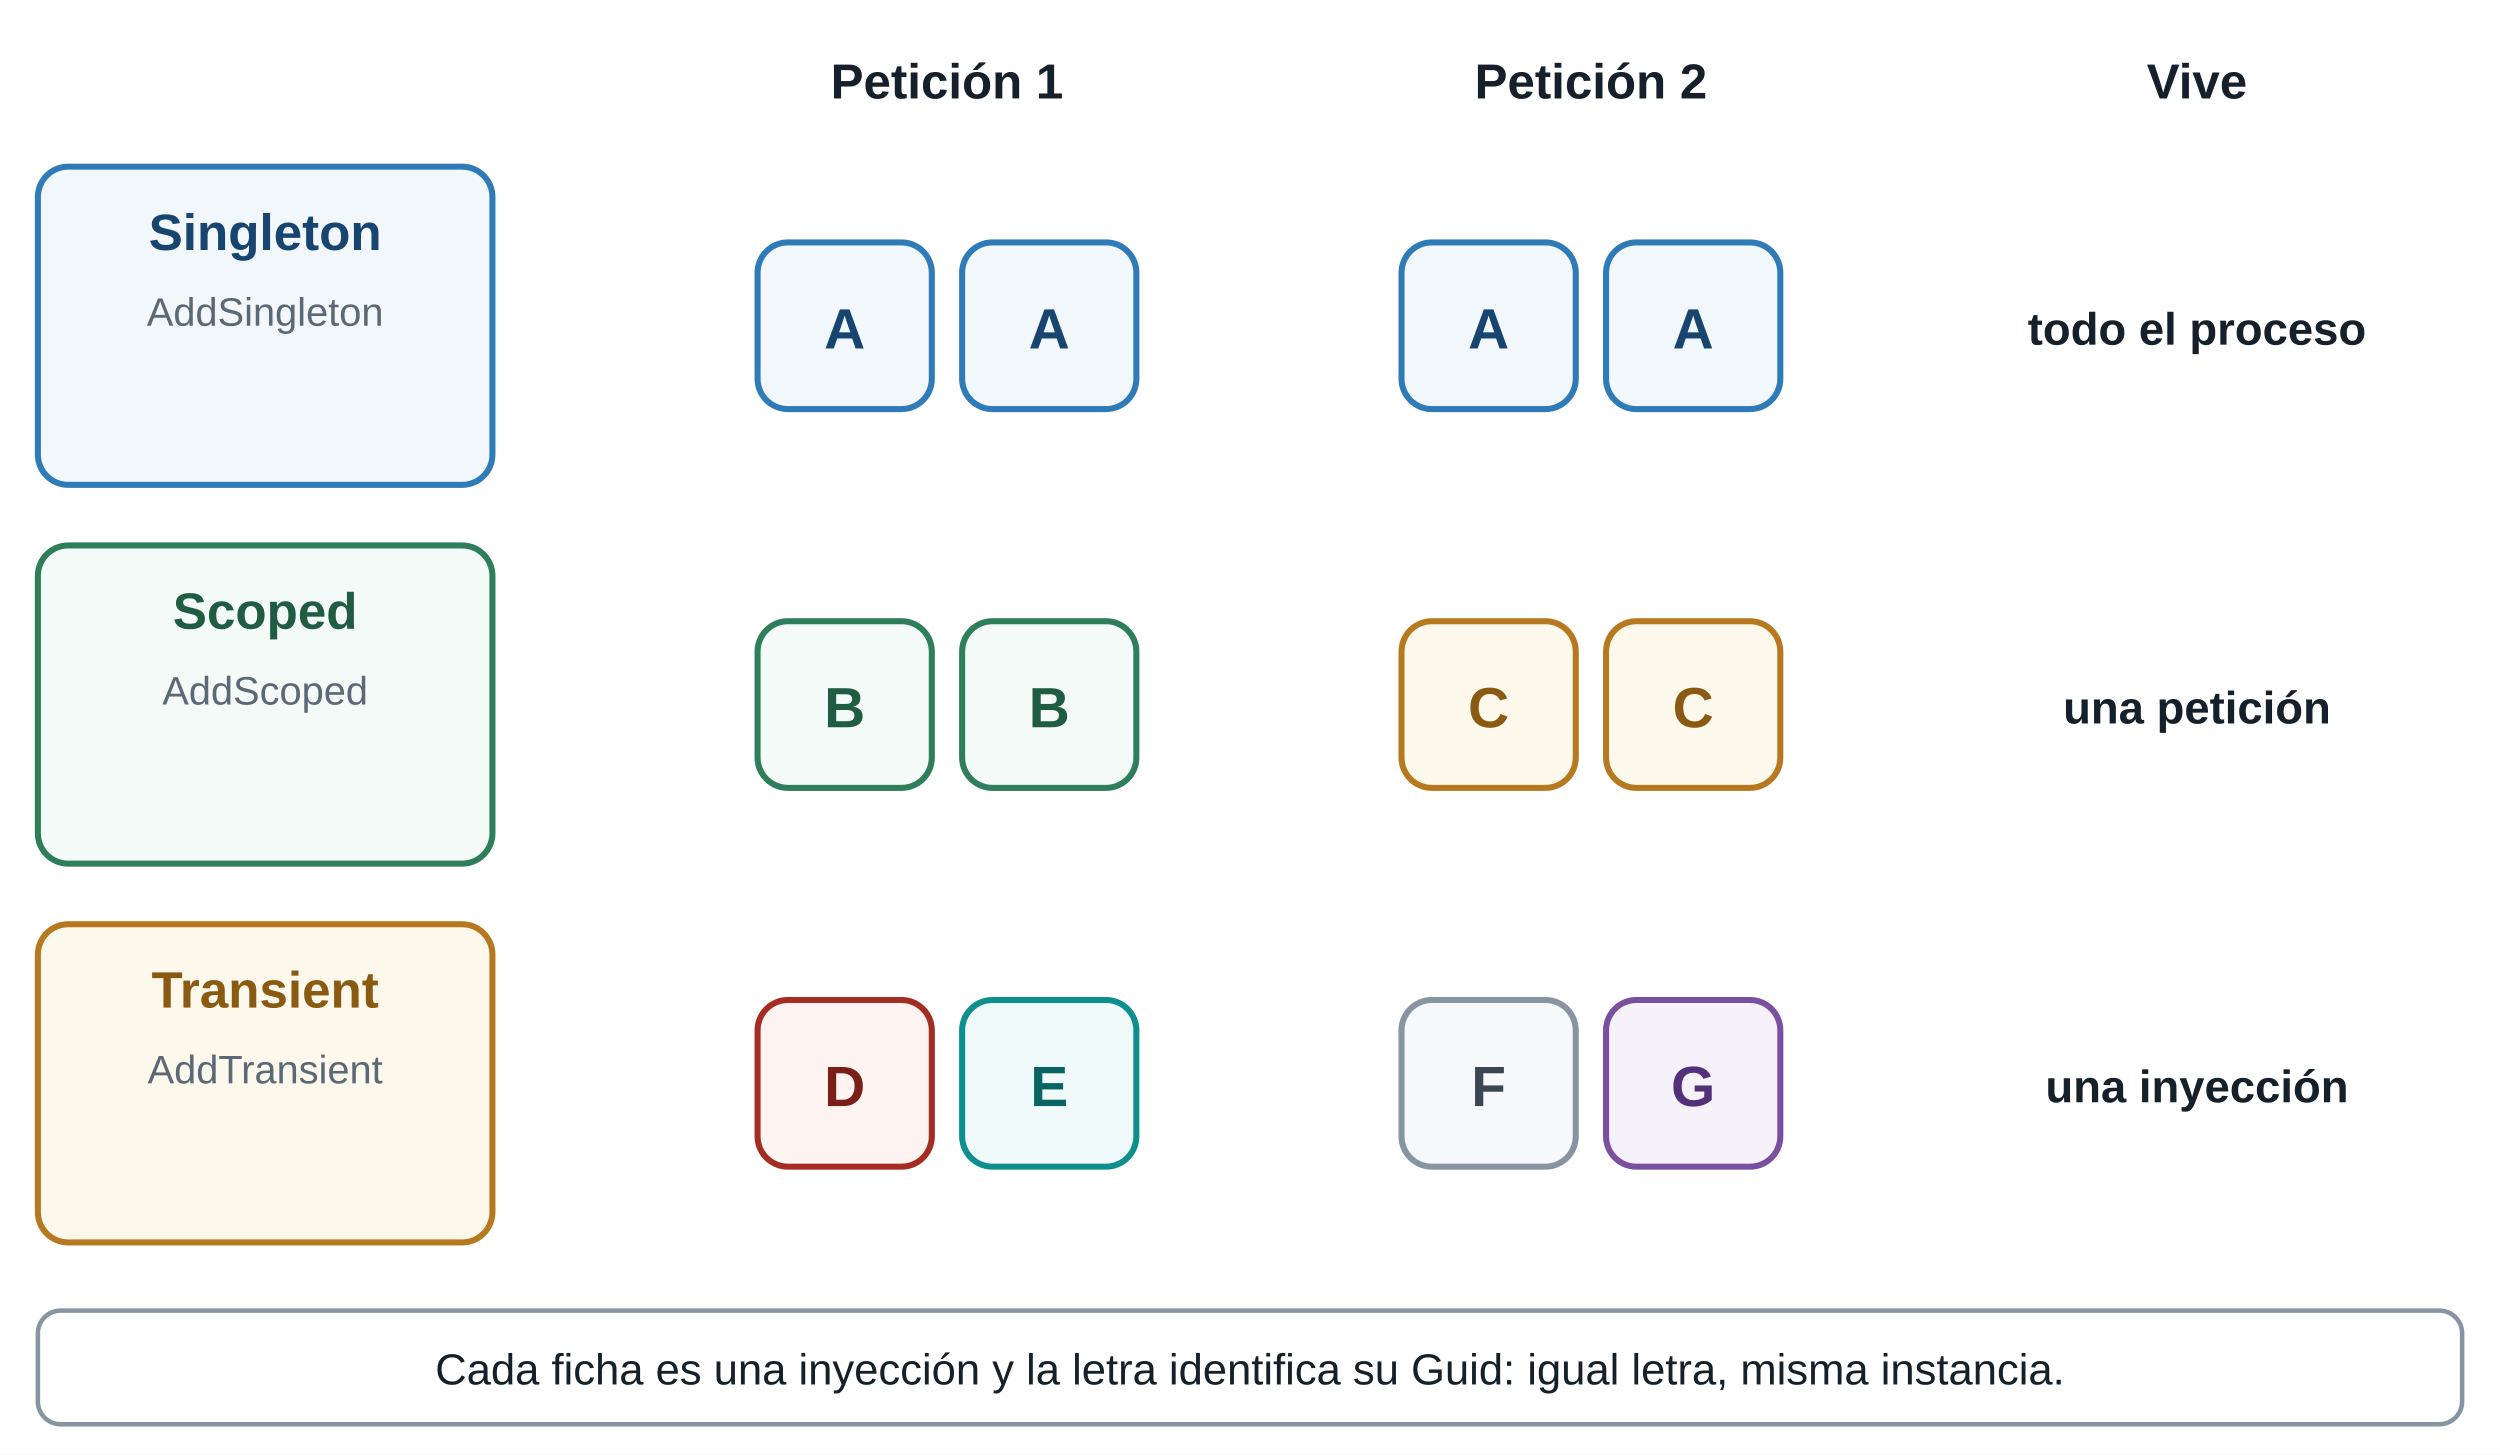
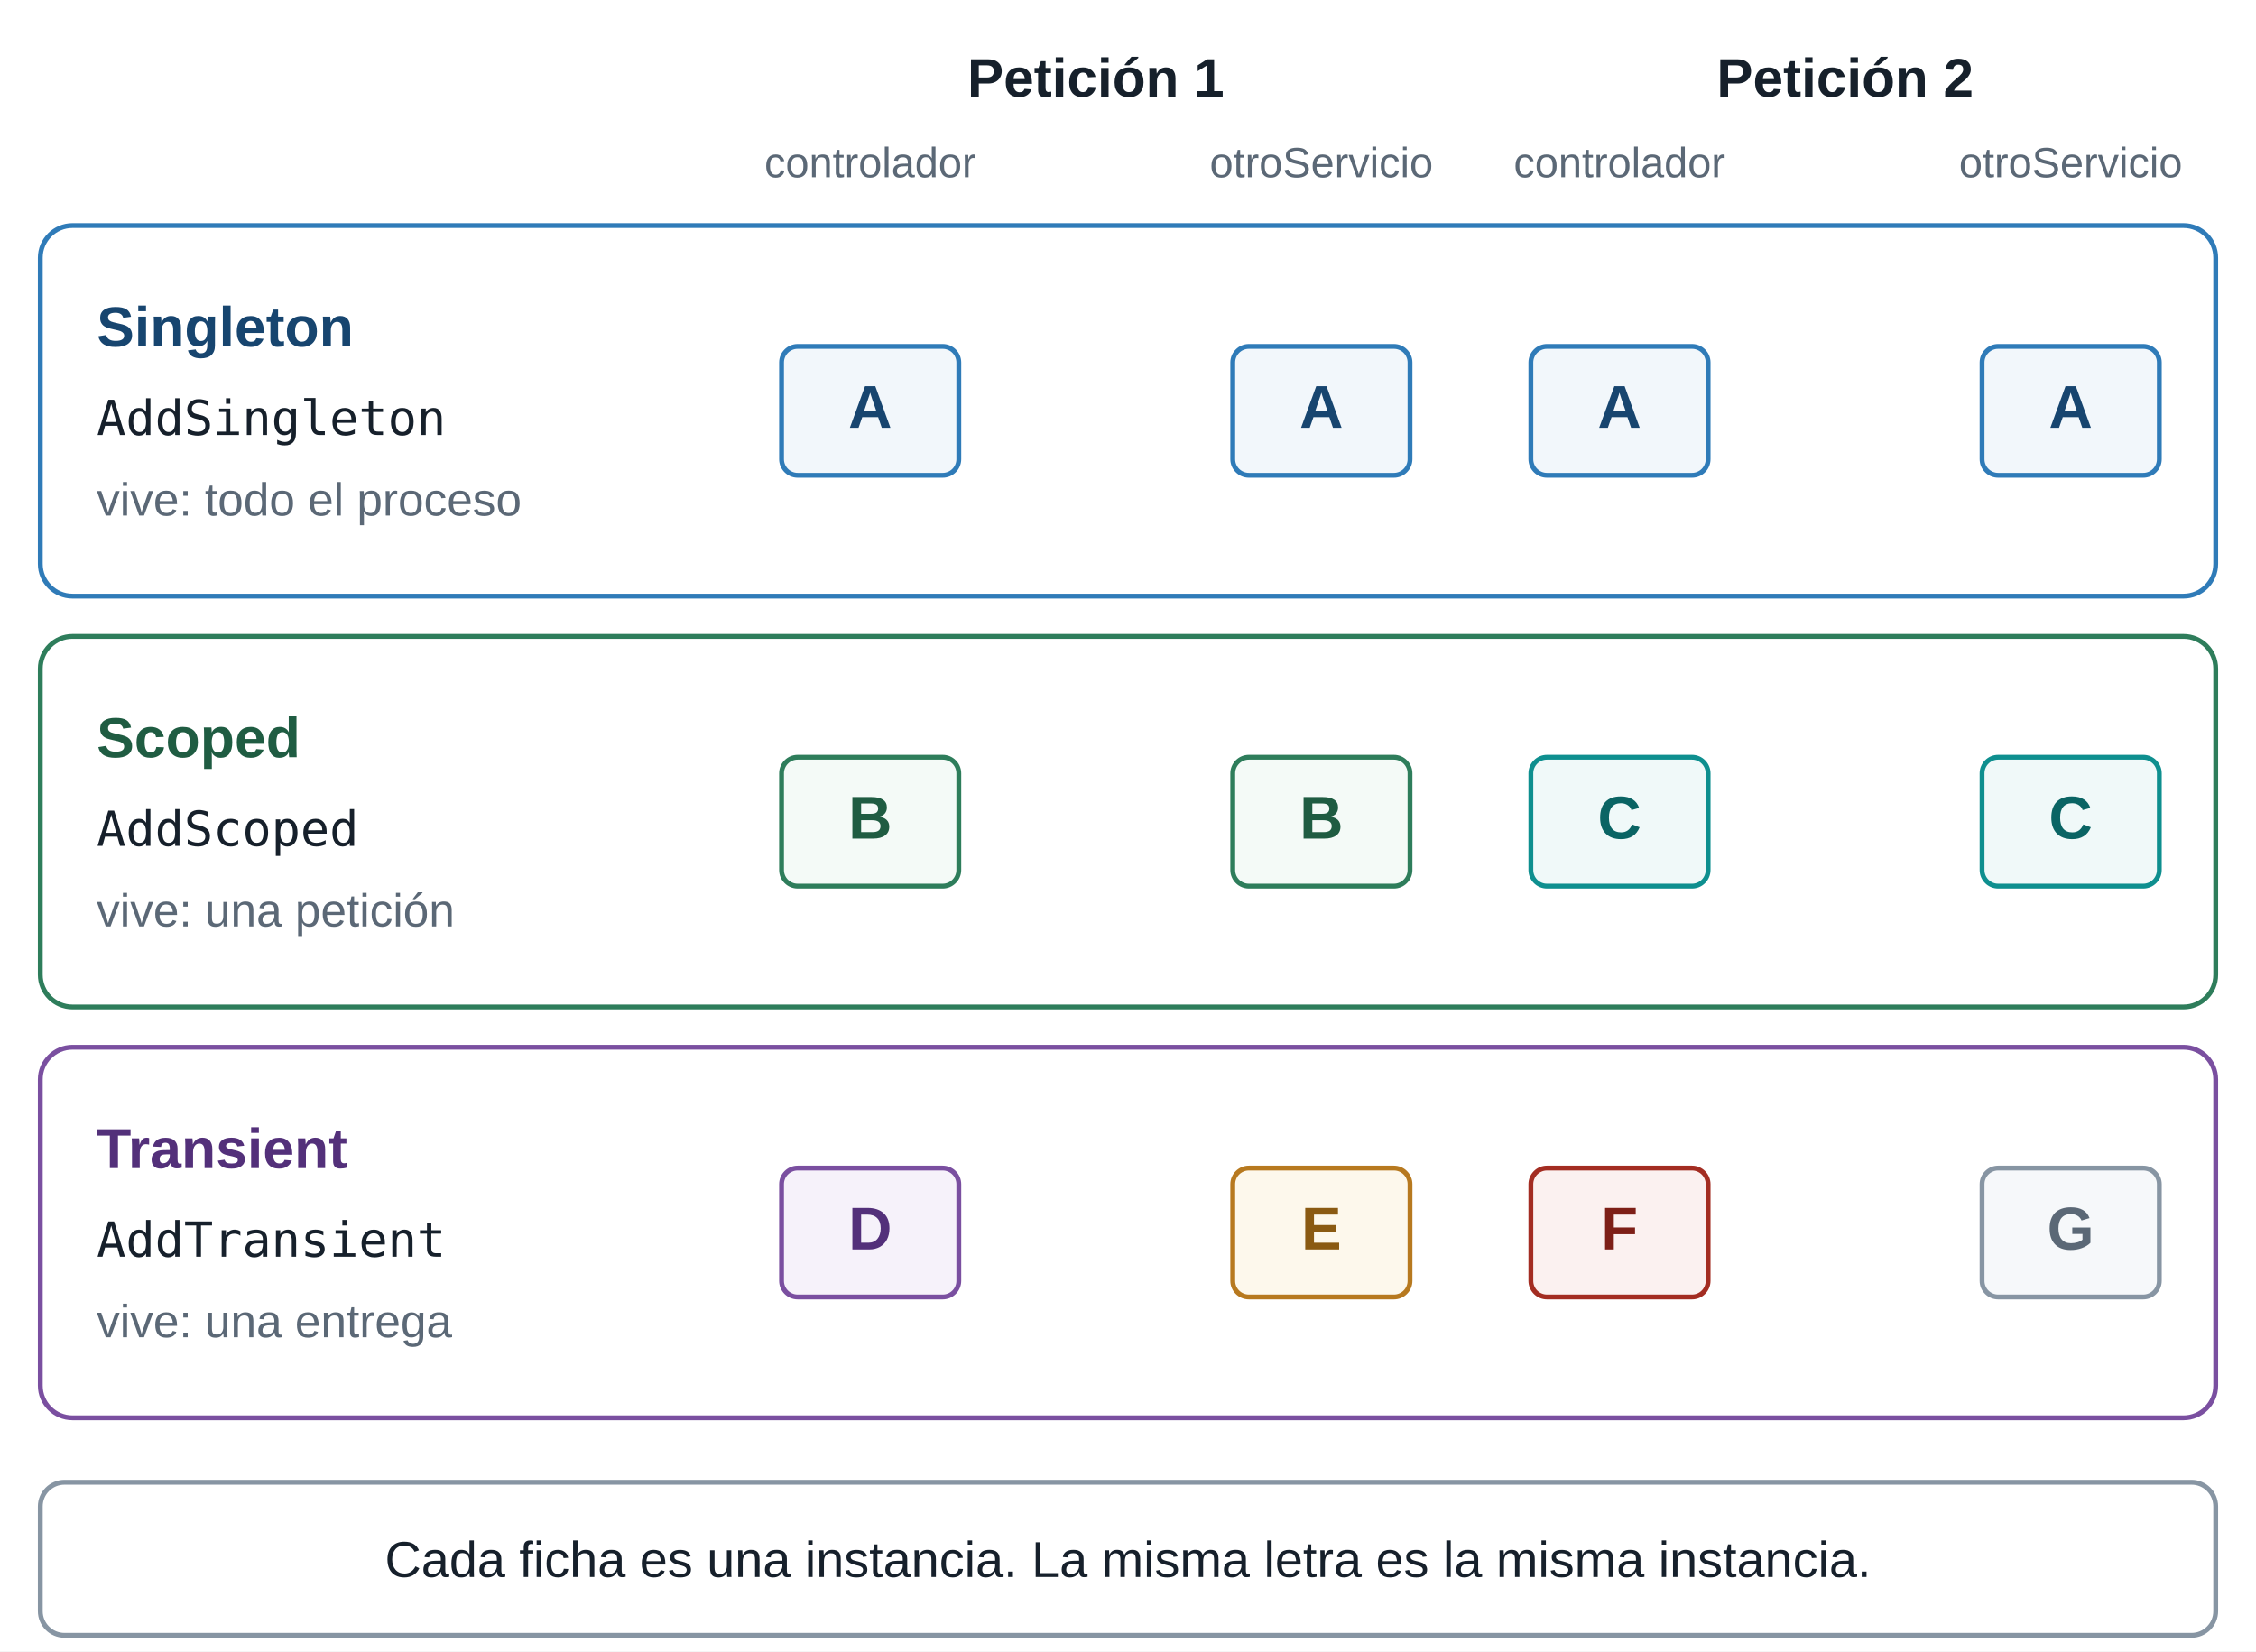
- <svg xmlns="http://www.w3.org/2000/svg" width="660" height="384" viewBox="0 0 660 384" role="img" aria-labelledby="t d">
+ <svg xmlns="http://www.w3.org/2000/svg" width="560" height="410" viewBox="0 0 560 410" role="img" aria-labelledby="t d">
  <defs>
    <marker id="f-azul" markerWidth="9" markerHeight="9" refX="7" refY="4.5" orient="auto" markerUnits="userSpaceOnUse">
      <path d="M0,0 L9,4.5 L0,9 Z" fill="#2f7bb8" />
    </marker>
    <marker id="f-verde" markerWidth="9" markerHeight="9" refX="7" refY="4.5" orient="auto" markerUnits="userSpaceOnUse">
      <path d="M0,0 L9,4.5 L0,9 Z" fill="#2e7d5b" />
    </marker>
-     <marker id="f-rojo" markerWidth="9" markerHeight="9" refX="7" refY="4.5" orient="auto" markerUnits="userSpaceOnUse">
-       <path d="M0,0 L9,4.5 L0,9 Z" fill="#a32d22" />
+     <marker id="f-ambar" markerWidth="9" markerHeight="9" refX="7" refY="4.5" orient="auto" markerUnits="userSpaceOnUse">
+       <path d="M0,0 L9,4.5 L0,9 Z" fill="#b7791f" />
    </marker>
    <marker id="f-teal" markerWidth="9" markerHeight="9" refX="7" refY="4.5" orient="auto" markerUnits="userSpaceOnUse">
      <path d="M0,0 L9,4.5 L0,9 Z" fill="#0e8f8f" />
    </marker>
-     <marker id="f-ambar" markerWidth="9" markerHeight="9" refX="7" refY="4.5" orient="auto" markerUnits="userSpaceOnUse">
-       <path d="M0,0 L9,4.5 L0,9 Z" fill="#b7791f" />
+     <marker id="f-viol" markerWidth="9" markerHeight="9" refX="7" refY="4.5" orient="auto" markerUnits="userSpaceOnUse">
+       <path d="M0,0 L9,4.5 L0,9 Z" fill="#7a4fa0" />
+     </marker>
+     <marker id="f-rojo" markerWidth="9" markerHeight="9" refX="7" refY="4.5" orient="auto" markerUnits="userSpaceOnUse">
+       <path d="M0,0 L9,4.5 L0,9 Z" fill="#a32d22" />
    </marker>
    <marker id="f-gris" markerWidth="9" markerHeight="9" refX="7" refY="4.5" orient="auto" markerUnits="userSpaceOnUse">
      <path d="M0,0 L9,4.5 L0,9 Z" fill="#8795a3" />
    </marker>
-     <marker id="f-viol" markerWidth="9" markerHeight="9" refX="7" refY="4.5" orient="auto" markerUnits="userSpaceOnUse">
-       <path d="M0,0 L9,4.5 L0,9 Z" fill="#7a4fa0" />
-     </marker>
  </defs>
-   <rect x="0" y="0" width="660" height="384" fill="#ffffff" />
+   <rect x="0" y="0" width="560" height="410" fill="#ffffff" />
  <g font-family="Segoe UI, Helvetica Neue, Arial, sans-serif">
-     <text x="250" y="26" font-size="13" fill="#16202b" font-weight="700" text-anchor="middle" font-family="Segoe UI, Helvetica Neue, Arial, sans-serif" xml:space="preserve">Petición 1</text>
-     <text x="420" y="26" font-size="13" fill="#16202b" font-weight="700" text-anchor="middle" font-family="Segoe UI, Helvetica Neue, Arial, sans-serif" xml:space="preserve">Petición 2</text>
-     <text x="580" y="26" font-size="13" fill="#16202b" font-weight="700" text-anchor="middle" font-family="Segoe UI, Helvetica Neue, Arial, sans-serif" xml:space="preserve">Vive</text>
-     <rect x="10" y="44" width="120" height="84" rx="8" fill="#f2f7fb" stroke="#2f7bb8" stroke-width="1.6" />
-     <text x="70.0" y="66" font-size="13.5" fill="#17456f" font-weight="700" text-anchor="middle" font-family="Segoe UI, Helvetica Neue, Arial, sans-serif" xml:space="preserve">Singleton</text>
-     <text x="70.0" y="86" font-size="10.5" fill="#5b6876" font-weight="400" text-anchor="middle" font-family="Segoe UI, Helvetica Neue, Arial, sans-serif" xml:space="preserve">AddSingleton</text>
-     <rect x="200" y="64" width="46" height="44" rx="8" fill="#f2f7fb" stroke="#2f7bb8" stroke-width="1.6" />
-     <text x="223" y="92" font-size="15" fill="#17456f" font-weight="700" text-anchor="middle" font-family="Segoe UI, Helvetica Neue, Arial, sans-serif" xml:space="preserve">A</text>
-     <rect x="254" y="64" width="46" height="44" rx="8" fill="#f2f7fb" stroke="#2f7bb8" stroke-width="1.6" />
-     <text x="277" y="92" font-size="15" fill="#17456f" font-weight="700" text-anchor="middle" font-family="Segoe UI, Helvetica Neue, Arial, sans-serif" xml:space="preserve">A</text>
-     <rect x="370" y="64" width="46" height="44" rx="8" fill="#f2f7fb" stroke="#2f7bb8" stroke-width="1.6" />
-     <text x="393" y="92" font-size="15" fill="#17456f" font-weight="700" text-anchor="middle" font-family="Segoe UI, Helvetica Neue, Arial, sans-serif" xml:space="preserve">A</text>
-     <rect x="424" y="64" width="46" height="44" rx="8" fill="#f2f7fb" stroke="#2f7bb8" stroke-width="1.6" />
-     <text x="447" y="92" font-size="15" fill="#17456f" font-weight="700" text-anchor="middle" font-family="Segoe UI, Helvetica Neue, Arial, sans-serif" xml:space="preserve">A</text>
-     <text x="580" y="91" font-size="12" fill="#16202b" font-weight="600" text-anchor="middle" font-family="Segoe UI, Helvetica Neue, Arial, sans-serif" xml:space="preserve">todo el proceso</text>
-     <rect x="10" y="144" width="120" height="84" rx="8" fill="#f4faf7" stroke="#2e7d5b" stroke-width="1.6" />
-     <text x="70.0" y="166" font-size="13.5" fill="#1f5c42" font-weight="700" text-anchor="middle" font-family="Segoe UI, Helvetica Neue, Arial, sans-serif" xml:space="preserve">Scoped</text>
-     <text x="70.0" y="186" font-size="10.5" fill="#5b6876" font-weight="400" text-anchor="middle" font-family="Segoe UI, Helvetica Neue, Arial, sans-serif" xml:space="preserve">AddScoped</text>
-     <rect x="200" y="164" width="46" height="44" rx="8" fill="#f4faf7" stroke="#2e7d5b" stroke-width="1.6" />
-     <text x="223" y="192" font-size="15" fill="#1f5c42" font-weight="700" text-anchor="middle" font-family="Segoe UI, Helvetica Neue, Arial, sans-serif" xml:space="preserve">B</text>
-     <rect x="254" y="164" width="46" height="44" rx="8" fill="#f4faf7" stroke="#2e7d5b" stroke-width="1.6" />
-     <text x="277" y="192" font-size="15" fill="#1f5c42" font-weight="700" text-anchor="middle" font-family="Segoe UI, Helvetica Neue, Arial, sans-serif" xml:space="preserve">B</text>
-     <rect x="370" y="164" width="46" height="44" rx="8" fill="#fdf8ec" stroke="#b7791f" stroke-width="1.6" />
-     <text x="393" y="192" font-size="15" fill="#8a5a12" font-weight="700" text-anchor="middle" font-family="Segoe UI, Helvetica Neue, Arial, sans-serif" xml:space="preserve">C</text>
-     <rect x="424" y="164" width="46" height="44" rx="8" fill="#fdf8ec" stroke="#b7791f" stroke-width="1.6" />
-     <text x="447" y="192" font-size="15" fill="#8a5a12" font-weight="700" text-anchor="middle" font-family="Segoe UI, Helvetica Neue, Arial, sans-serif" xml:space="preserve">C</text>
-     <text x="580" y="191" font-size="12" fill="#16202b" font-weight="600" text-anchor="middle" font-family="Segoe UI, Helvetica Neue, Arial, sans-serif" xml:space="preserve">una petición</text>
-     <rect x="10" y="244" width="120" height="84" rx="8" fill="#fdf8ec" stroke="#b7791f" stroke-width="1.6" />
-     <text x="70.0" y="266" font-size="13.5" fill="#8a5a12" font-weight="700" text-anchor="middle" font-family="Segoe UI, Helvetica Neue, Arial, sans-serif" xml:space="preserve">Transient</text>
-     <text x="70.0" y="286" font-size="10.5" fill="#5b6876" font-weight="400" text-anchor="middle" font-family="Segoe UI, Helvetica Neue, Arial, sans-serif" xml:space="preserve">AddTransient</text>
-     <rect x="200" y="264" width="46" height="44" rx="8" fill="#fdf3f1" stroke="#a32d22" stroke-width="1.6" />
-     <text x="223" y="292" font-size="15" fill="#7a1f17" font-weight="700" text-anchor="middle" font-family="Segoe UI, Helvetica Neue, Arial, sans-serif" xml:space="preserve">D</text>
-     <rect x="254" y="264" width="46" height="44" rx="8" fill="#f0f9f9" stroke="#0e8f8f" stroke-width="1.6" />
-     <text x="277" y="292" font-size="15" fill="#0a6464" font-weight="700" text-anchor="middle" font-family="Segoe UI, Helvetica Neue, Arial, sans-serif" xml:space="preserve">E</text>
-     <rect x="370" y="264" width="46" height="44" rx="8" fill="#f6f8fa" stroke="#8795a3" stroke-width="1.6" />
-     <text x="393" y="292" font-size="15" fill="#3a4652" font-weight="700" text-anchor="middle" font-family="Segoe UI, Helvetica Neue, Arial, sans-serif" xml:space="preserve">F</text>
-     <rect x="424" y="264" width="46" height="44" rx="8" fill="#f6f2fa" stroke="#7a4fa0" stroke-width="1.6" />
-     <text x="447" y="292" font-size="15" fill="#53307a" font-weight="700" text-anchor="middle" font-family="Segoe UI, Helvetica Neue, Arial, sans-serif" xml:space="preserve">G</text>
-     <text x="580" y="291" font-size="12" fill="#16202b" font-weight="600" text-anchor="middle" font-family="Segoe UI, Helvetica Neue, Arial, sans-serif" xml:space="preserve">una inyección</text>
-     <rect x="10" y="346" width="640" height="30" rx="6" fill="#ffffff" stroke="#8795a3" stroke-width="1.2" />
-     <text x="330.0" y="365.5" font-size="11.5" fill="#16202b" font-weight="400" text-anchor="middle" font-family="Segoe UI, Helvetica Neue, Arial, sans-serif" xml:space="preserve">Cada ficha es una inyección y la letra identifica su Guid: igual letra, misma instancia.</text>
+     <text x="272" y="24" font-size="13.5" fill="#16202b" font-weight="700" text-anchor="middle" font-family="Segoe UI, Helvetica Neue, Arial, sans-serif" xml:space="preserve">Petición 1</text>
+     <text x="216" y="44" font-size="10.5" fill="#5b6876" font-weight="400" text-anchor="middle" font-family="Segoe UI, Helvetica Neue, Arial, sans-serif" xml:space="preserve">controlador</text>
+     <text x="328" y="44" font-size="10.5" fill="#5b6876" font-weight="400" text-anchor="middle" font-family="Segoe UI, Helvetica Neue, Arial, sans-serif" xml:space="preserve">otroServicio</text>
+     <text x="458" y="24" font-size="13.5" fill="#16202b" font-weight="700" text-anchor="middle" font-family="Segoe UI, Helvetica Neue, Arial, sans-serif" xml:space="preserve">Petición 2</text>
+     <text x="402" y="44" font-size="10.5" fill="#5b6876" font-weight="400" text-anchor="middle" font-family="Segoe UI, Helvetica Neue, Arial, sans-serif" xml:space="preserve">controlador</text>
+     <text x="514" y="44" font-size="10.5" fill="#5b6876" font-weight="400" text-anchor="middle" font-family="Segoe UI, Helvetica Neue, Arial, sans-serif" xml:space="preserve">otroServicio</text>
+     <rect x="10" y="56" width="540" height="92" rx="8" fill="#ffffff" stroke="#2f7bb8" stroke-width="1.2" />
+     <text x="24" y="86" font-size="14" fill="#17456f" font-weight="700" text-anchor="start" font-family="Segoe UI, Helvetica Neue, Arial, sans-serif" xml:space="preserve">Singleton</text>
+     <text x="24" y="108" font-size="12" fill="#16202b" font-weight="400" text-anchor="start" font-family="Cascadia Mono, Consolas, monospace" xml:space="preserve">AddSingleton</text>
+     <text x="24" y="128" font-size="11.5" fill="#5b6876" font-weight="400" text-anchor="start" font-family="Segoe UI, Helvetica Neue, Arial, sans-serif" xml:space="preserve">vive: todo el proceso</text>
+     <rect x="194" y="86" width="44" height="32" rx="4" fill="#f2f7fb" stroke="#2f7bb8" stroke-width="1.2" />
+     <text x="216.0" y="106.2" font-size="15" fill="#17456f" font-weight="700" text-anchor="middle" font-family="Segoe UI, Helvetica Neue, Arial, sans-serif" xml:space="preserve">A</text>
+     <rect x="306" y="86" width="44" height="32" rx="4" fill="#f2f7fb" stroke="#2f7bb8" stroke-width="1.2" />
+     <text x="328.0" y="106.2" font-size="15" fill="#17456f" font-weight="700" text-anchor="middle" font-family="Segoe UI, Helvetica Neue, Arial, sans-serif" xml:space="preserve">A</text>
+     <rect x="380" y="86" width="44" height="32" rx="4" fill="#f2f7fb" stroke="#2f7bb8" stroke-width="1.2" />
+     <text x="402.0" y="106.2" font-size="15" fill="#17456f" font-weight="700" text-anchor="middle" font-family="Segoe UI, Helvetica Neue, Arial, sans-serif" xml:space="preserve">A</text>
+     <rect x="492" y="86" width="44" height="32" rx="4" fill="#f2f7fb" stroke="#2f7bb8" stroke-width="1.2" />
+     <text x="514.0" y="106.2" font-size="15" fill="#17456f" font-weight="700" text-anchor="middle" font-family="Segoe UI, Helvetica Neue, Arial, sans-serif" xml:space="preserve">A</text>
+     <rect x="10" y="158" width="540" height="92" rx="8" fill="#ffffff" stroke="#2e7d5b" stroke-width="1.2" />
+     <text x="24" y="188" font-size="14" fill="#1f5c42" font-weight="700" text-anchor="start" font-family="Segoe UI, Helvetica Neue, Arial, sans-serif" xml:space="preserve">Scoped</text>
+     <text x="24" y="210" font-size="12" fill="#16202b" font-weight="400" text-anchor="start" font-family="Cascadia Mono, Consolas, monospace" xml:space="preserve">AddScoped</text>
+     <text x="24" y="230" font-size="11.5" fill="#5b6876" font-weight="400" text-anchor="start" font-family="Segoe UI, Helvetica Neue, Arial, sans-serif" xml:space="preserve">vive: una petición</text>
+     <rect x="194" y="188" width="44" height="32" rx="4" fill="#f4faf7" stroke="#2e7d5b" stroke-width="1.2" />
+     <text x="216.0" y="208.2" font-size="15" fill="#1f5c42" font-weight="700" text-anchor="middle" font-family="Segoe UI, Helvetica Neue, Arial, sans-serif" xml:space="preserve">B</text>
+     <rect x="306" y="188" width="44" height="32" rx="4" fill="#f4faf7" stroke="#2e7d5b" stroke-width="1.2" />
+     <text x="328.0" y="208.2" font-size="15" fill="#1f5c42" font-weight="700" text-anchor="middle" font-family="Segoe UI, Helvetica Neue, Arial, sans-serif" xml:space="preserve">B</text>
+     <rect x="380" y="188" width="44" height="32" rx="4" fill="#f0f9f9" stroke="#0e8f8f" stroke-width="1.2" />
+     <text x="402.0" y="208.2" font-size="15" fill="#0a6464" font-weight="700" text-anchor="middle" font-family="Segoe UI, Helvetica Neue, Arial, sans-serif" xml:space="preserve">C</text>
+     <rect x="492" y="188" width="44" height="32" rx="4" fill="#f0f9f9" stroke="#0e8f8f" stroke-width="1.2" />
+     <text x="514.0" y="208.2" font-size="15" fill="#0a6464" font-weight="700" text-anchor="middle" font-family="Segoe UI, Helvetica Neue, Arial, sans-serif" xml:space="preserve">C</text>
+     <rect x="10" y="260" width="540" height="92" rx="8" fill="#ffffff" stroke="#7a4fa0" stroke-width="1.2" />
+     <text x="24" y="290" font-size="14" fill="#53307a" font-weight="700" text-anchor="start" font-family="Segoe UI, Helvetica Neue, Arial, sans-serif" xml:space="preserve">Transient</text>
+     <text x="24" y="312" font-size="12" fill="#16202b" font-weight="400" text-anchor="start" font-family="Cascadia Mono, Consolas, monospace" xml:space="preserve">AddTransient</text>
+     <text x="24" y="332" font-size="11.5" fill="#5b6876" font-weight="400" text-anchor="start" font-family="Segoe UI, Helvetica Neue, Arial, sans-serif" xml:space="preserve">vive: una entrega</text>
+     <rect x="194" y="290" width="44" height="32" rx="4" fill="#f6f2fa" stroke="#7a4fa0" stroke-width="1.2" />
+     <text x="216.0" y="310.2" font-size="15" fill="#53307a" font-weight="700" text-anchor="middle" font-family="Segoe UI, Helvetica Neue, Arial, sans-serif" xml:space="preserve">D</text>
+     <rect x="306" y="290" width="44" height="32" rx="4" fill="#fdf8ec" stroke="#b7791f" stroke-width="1.2" />
+     <text x="328.0" y="310.2" font-size="15" fill="#8a5a12" font-weight="700" text-anchor="middle" font-family="Segoe UI, Helvetica Neue, Arial, sans-serif" xml:space="preserve">E</text>
+     <rect x="380" y="290" width="44" height="32" rx="4" fill="#fbf1f0" stroke="#a32d22" stroke-width="1.2" />
+     <text x="402.0" y="310.2" font-size="15" fill="#7d1f17" font-weight="700" text-anchor="middle" font-family="Segoe UI, Helvetica Neue, Arial, sans-serif" xml:space="preserve">F</text>
+     <rect x="492" y="290" width="44" height="32" rx="4" fill="#f6f8fa" stroke="#8795a3" stroke-width="1.2" />
+     <text x="514.0" y="310.2" font-size="15" fill="#5b6876" font-weight="700" text-anchor="middle" font-family="Segoe UI, Helvetica Neue, Arial, sans-serif" xml:space="preserve">G</text>
+     <rect x="10" y="368" width="540" height="38" rx="6" fill="#ffffff" stroke="#8795a3" stroke-width="1.2" />
+     <text x="280.0" y="391.5" font-size="12.5" fill="#16202b" font-weight="400" text-anchor="middle" font-family="Segoe UI, Helvetica Neue, Arial, sans-serif" xml:space="preserve">Cada ficha es una instancia. La misma letra es la misma instancia.</text>
  </g>
</svg>
